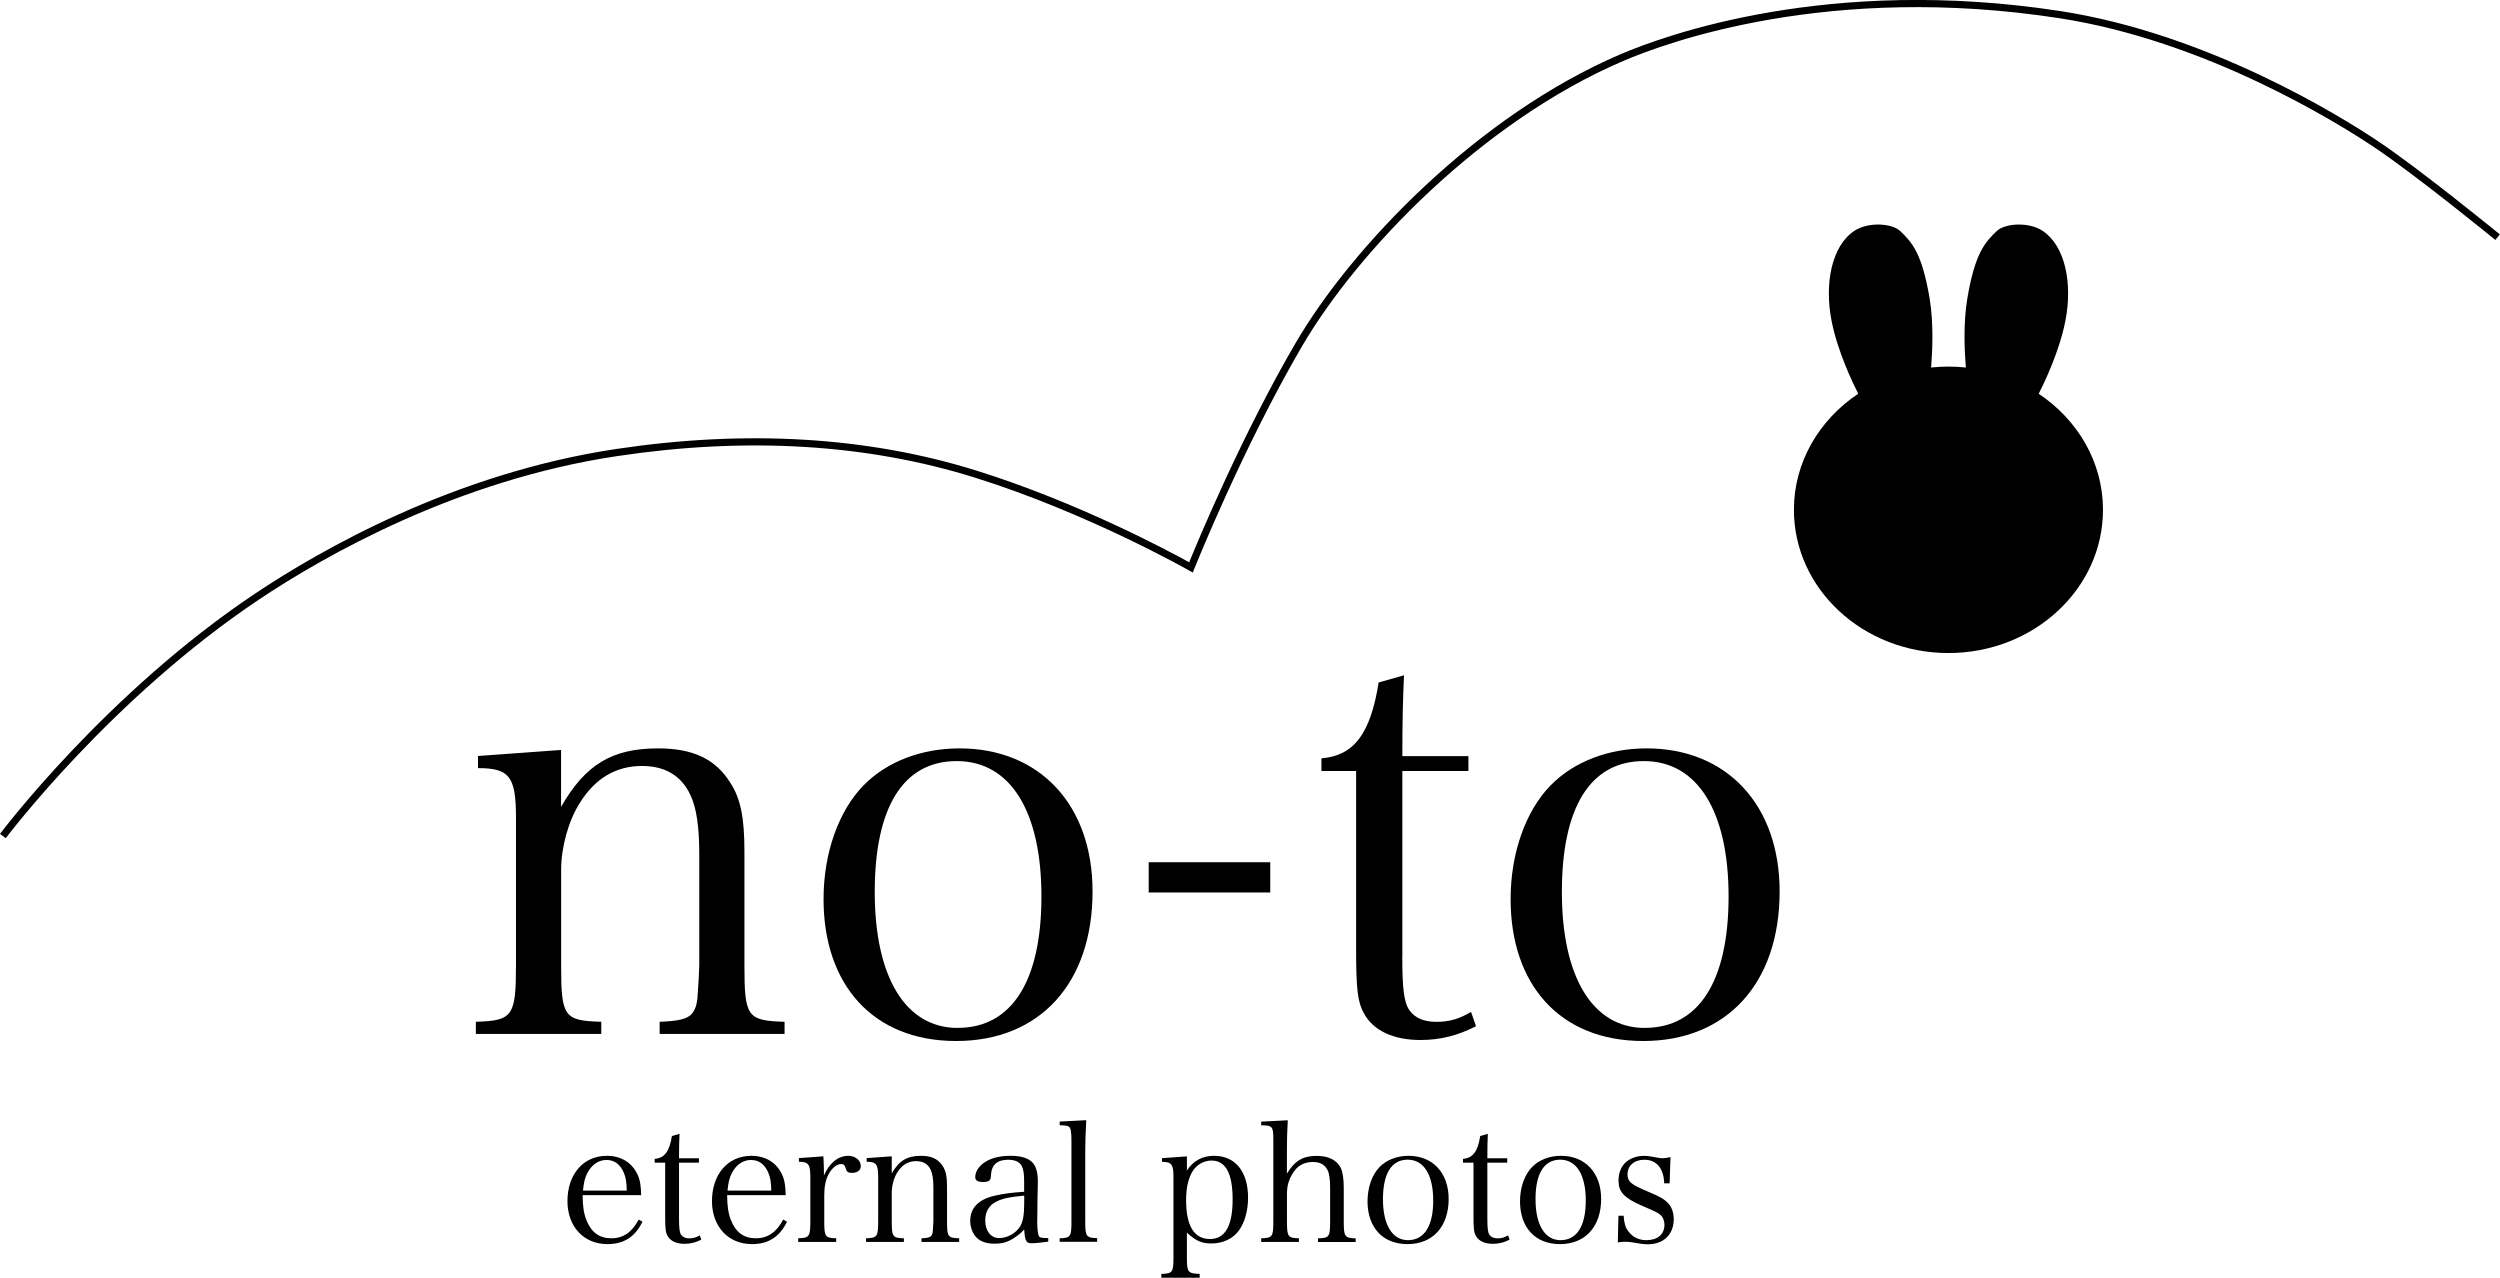
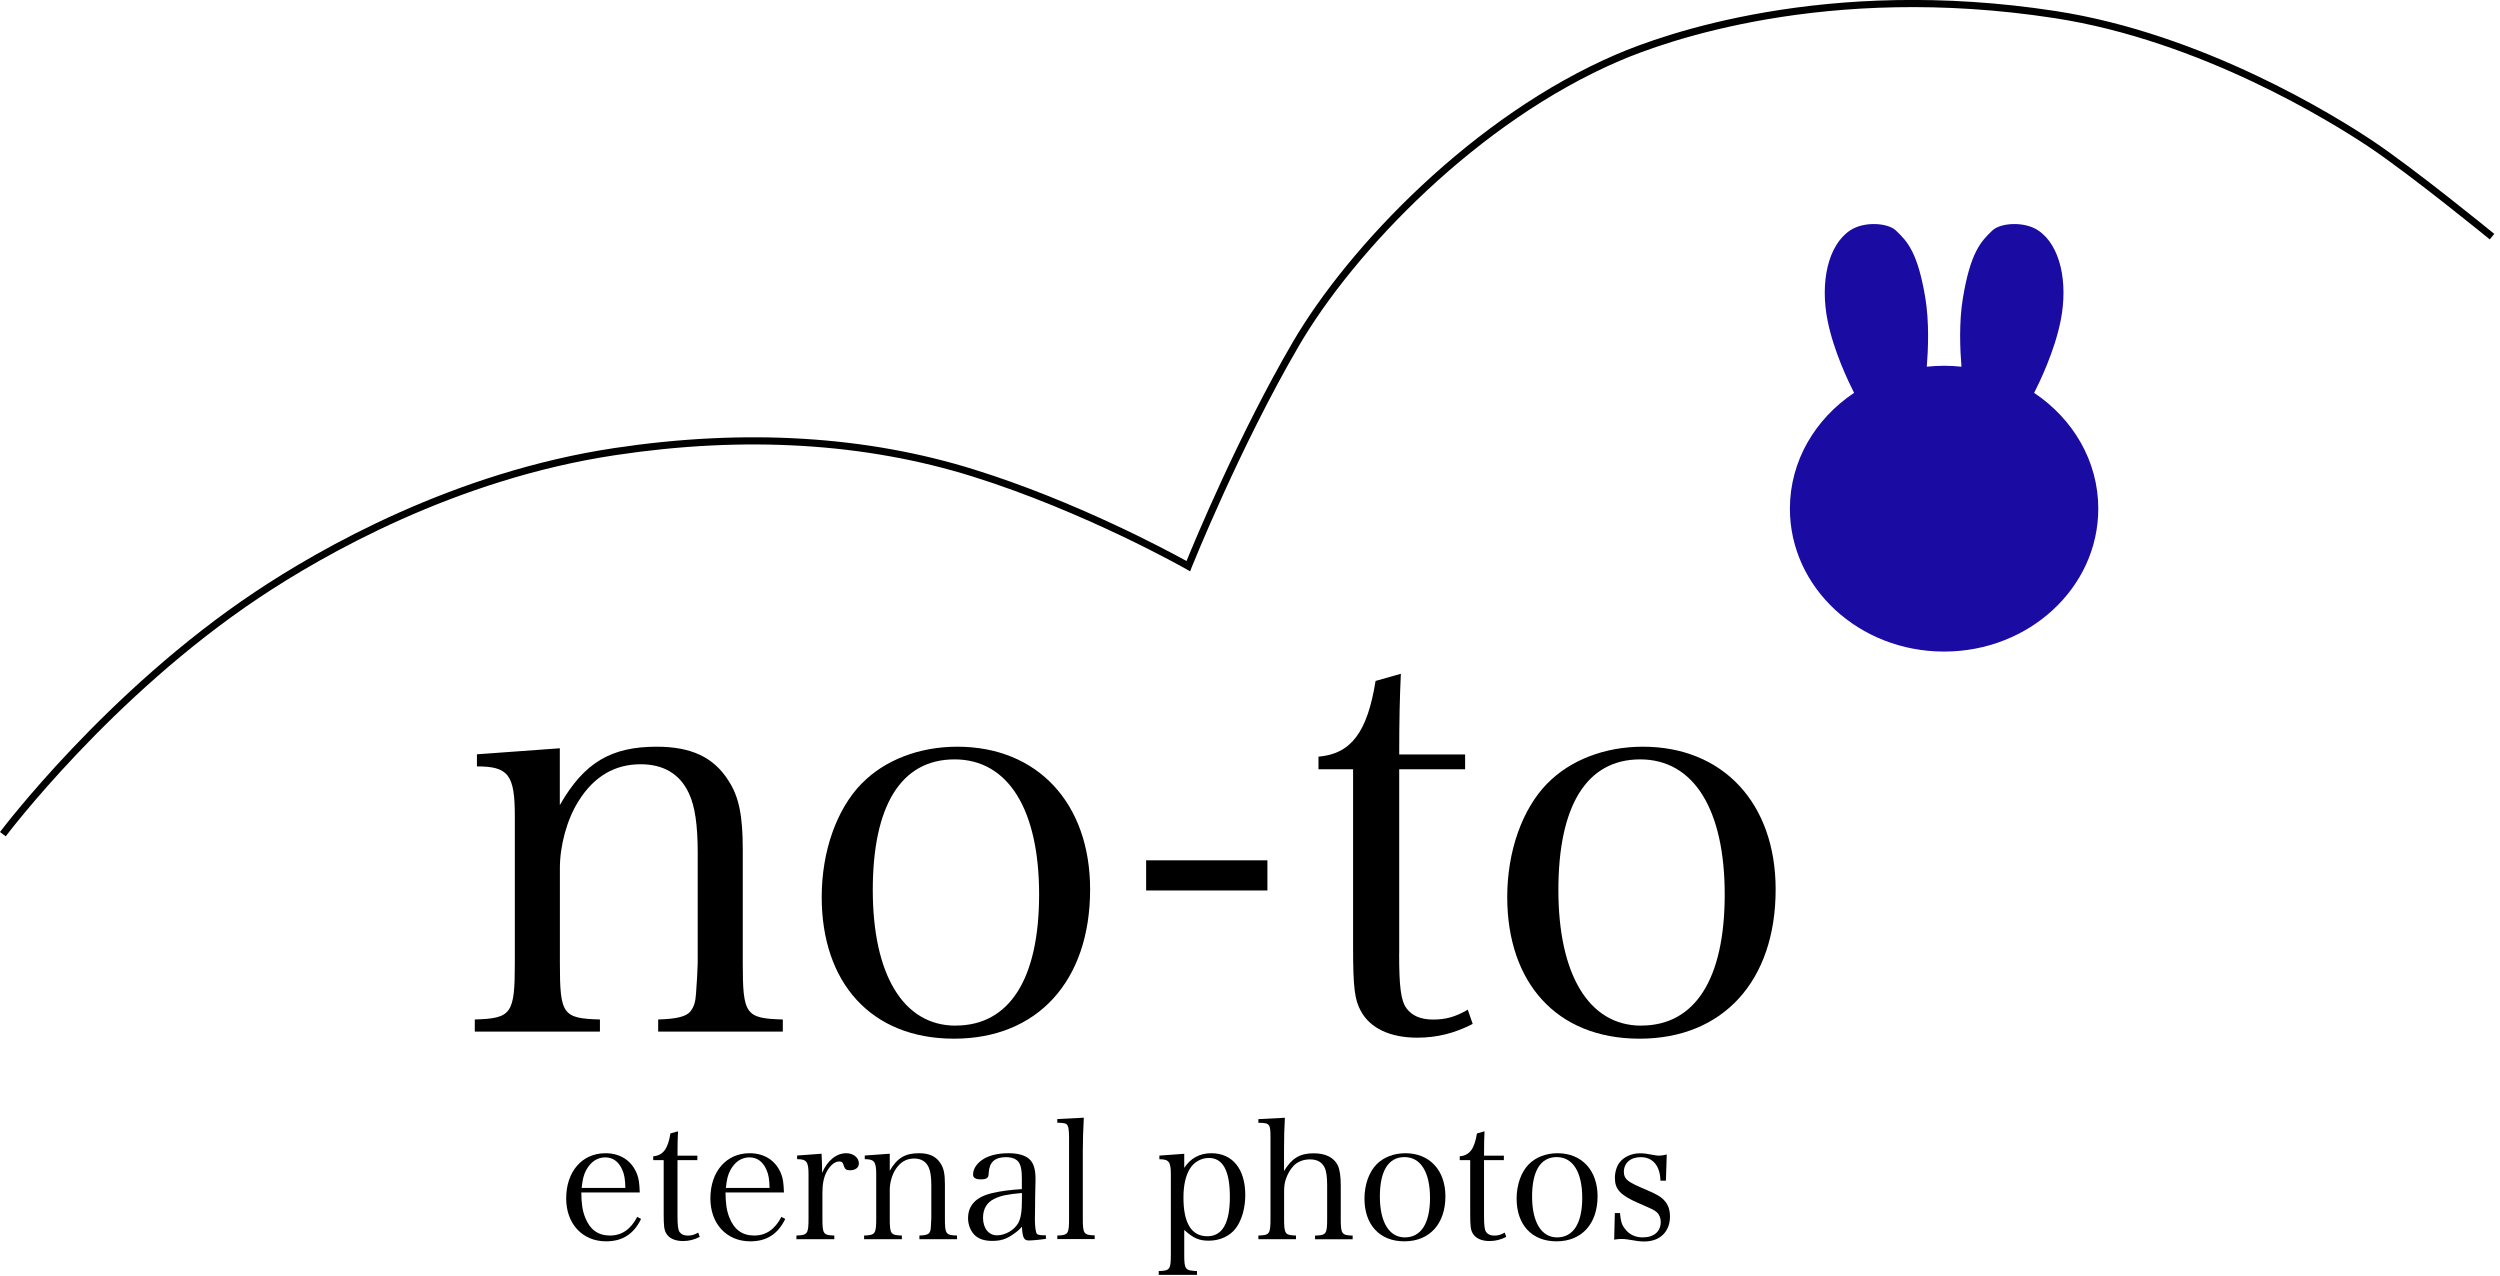
- <svg xmlns="http://www.w3.org/2000/svg" id="_レイヤー_2" data-name="レイヤー 2" viewBox="0 0 348.22 177.96">
-   <defs>
-     <style>
-       .cls-1 {
-         fill: #000;
-         stroke-width: 0px;
-       }
-     </style>
-   </defs>
-   <g id="_レイヤー_1-2" data-name="レイヤー 1">
-     <g>
-       <path class="cls-1" d="M.8,116.75l-.8-.6c.15-.2,14.79-19.64,35.62-33.53,9.07-6.05,27.65-16.7,50.2-20.08,18.19-2.73,35.09-1.71,50.22,3.02,14.19,4.43,26.96,11.3,29.6,12.76,1.2-2.95,7.34-17.72,14.82-30.54,7.8-13.37,25.28-31.66,45.23-40.21,6.23-2.67,29.05-10.99,61.27-6.03,20.61,3.17,39.04,14.64,44.2,18.08,5.95,3.97,16.93,12.94,17.04,13.03l-.63.77c-.11-.09-11.05-9.03-16.96-12.97-5.12-3.41-23.39-14.78-43.8-17.92-31.96-4.92-54.56,3.32-60.73,5.97-19.74,8.46-37.05,26.56-44.76,39.79-8.27,14.18-14.9,30.77-14.97,30.93l-.21.54-.5-.29c-.14-.08-14.14-8.03-29.9-12.96-14.99-4.68-31.74-5.69-49.78-2.98-22.36,3.35-40.8,13.92-49.8,19.92C15.49,97.25.95,116.56.8,116.75Z" />
-       <path class="cls-1" d="M283.97,54.84c.75-1.47,2.85-5.81,3.7-10.08,1.05-5.25,0-10.5-3.15-12.6-1.95-1.3-5.25-1.05-6.37,0-1.67,1.57-3.08,3.15-4.13,9.45-.57,3.39-.39,7.29-.2,9.58-.79-.08-1.6-.13-2.42-.13s-1.62.05-2.42.13c.19-2.29.36-6.19-.2-9.58-1.05-6.3-2.46-7.88-4.13-9.45-1.12-1.05-4.41-1.3-6.37,0-3.15,2.1-4.2,7.35-3.15,12.6.85,4.27,2.95,8.61,3.7,10.08-5.42,3.62-8.96,9.51-8.96,16.17,0,11.02,9.64,19.95,21.52,19.95s21.53-8.93,21.53-19.95c0-6.66-3.54-12.55-8.96-16.17Z" />
-       <g>
-         <path class="cls-1" d="M78.17,112.36c3.37-5.9,7.13-8.12,13.49-8.12,4.83,0,7.97,1.46,10.04,4.75,1.46,2.22,1.99,4.9,1.99,9.58v15.86c0,7.2.38,7.74,5.59,7.89v1.69h-17.4v-1.69c2.53-.08,3.91-.38,4.52-1.15.46-.61.69-1.23.77-2.53.08-.84.23-3.68.23-4.21v-15.4c0-3.83-.38-6.51-1.23-8.28-1.23-2.68-3.52-4.06-6.74-4.06-3.6,0-6.51,1.69-8.66,5.13-1.61,2.53-2.61,6.21-2.61,9.35v13.26c0,7.2.38,7.74,5.59,7.89v1.69h-17.47v-1.69c5.13-.15,5.59-.77,5.59-7.89v-20.54c0-5.75-.92-6.9-5.29-6.9v-1.69l11.57-.84v7.89Z" />
-         <path class="cls-1" d="M120.31,109.37c3.22-3.29,8.05-5.13,13.33-5.13,11.19,0,18.54,7.89,18.54,19.92,0,12.8-7.36,20.84-19,20.84s-18.47-7.89-18.47-19.77c0-6.36,2.07-12.26,5.59-15.86ZM133.41,143.17c7.51,0,11.65-6.51,11.65-18.31s-4.29-18.85-11.8-18.85-11.42,6.51-11.42,18.24,4.21,18.93,11.57,18.93Z" />
-         <path class="cls-1" d="M160,120.1h16.93v4.21h-16.93v-4.21Z" />
-         <path class="cls-1" d="M195.32,133.13c0,4.52.23,6.51,1,7.59.77,1.07,1.99,1.61,3.75,1.61s3.14-.38,4.83-1.38l.69,1.99c-2.53,1.3-4.98,1.92-7.74,1.92-3.75,0-6.59-1.3-7.89-3.75-.84-1.53-1.07-3.22-1.07-8.89v-24.83h-4.83v-1.76c4.52-.38,6.82-3.37,7.97-10.57l3.53-1c-.15,3.29-.23,6.21-.23,11.26h9.2v2.07h-9.2v25.75Z" />
-         <path class="cls-1" d="M216.01,109.37c3.22-3.29,8.05-5.13,13.33-5.13,11.19,0,18.54,7.89,18.54,19.92,0,12.8-7.36,20.84-19,20.84s-18.47-7.89-18.47-19.77c0-6.36,2.07-12.26,5.59-15.86ZM229.12,143.17c7.51,0,11.65-6.51,11.65-18.31s-4.29-18.85-11.8-18.85-11.42,6.51-11.42,18.24,4.21,18.93,11.57,18.93Z" />
-       </g>
-       <g>
-         <path class="cls-1" d="M81.15,166.47c.02,1.6.16,2.52.53,3.47.67,1.71,1.8,2.54,3.47,2.54s2.89-.86,3.81-2.61l.53.3c-1.04,2.13-2.61,3.12-4.88,3.12-3.31,0-5.57-2.45-5.57-5.99,0-3.75,2.22-6.31,5.48-6.31,2.1,0,3.7,1.06,4.42,2.94.23.62.32,1.18.37,2.54h-8.16ZM87.3,165.85c-.02-1.22-.14-1.9-.44-2.57-.51-1.13-1.29-1.71-2.38-1.71s-2.03.62-2.66,1.8c-.35.67-.49,1.27-.62,2.47h6.1Z" />
-         <path class="cls-1" d="M94.58,169.71c0,1.36.07,1.97.3,2.29.23.32.6.49,1.13.49s.95-.12,1.46-.42l.21.6c-.76.39-1.5.58-2.33.58-1.13,0-1.99-.39-2.38-1.13-.25-.46-.32-.97-.32-2.68v-7.49h-1.46v-.53c1.36-.12,2.06-1.02,2.4-3.19l1.06-.3c-.05.99-.07,1.87-.07,3.4h2.77v.62h-2.77v7.77Z" />
-         <path class="cls-1" d="M101.28,166.47c.02,1.6.16,2.52.53,3.47.67,1.71,1.8,2.54,3.47,2.54s2.89-.86,3.81-2.61l.53.3c-1.04,2.13-2.61,3.12-4.88,3.12-3.31,0-5.57-2.45-5.57-5.99,0-3.75,2.22-6.31,5.48-6.31,2.1,0,3.7,1.06,4.42,2.94.23.62.32,1.18.37,2.54h-8.16ZM107.43,165.85c-.02-1.22-.14-1.9-.44-2.57-.51-1.13-1.29-1.71-2.38-1.71s-2.03.62-2.66,1.8c-.35.67-.49,1.27-.62,2.47h6.1Z" />
-         <path class="cls-1" d="M114.69,161.06c.05,1.16.07,1.46.07,1.94v.74c.76-1.76,2.01-2.75,3.38-2.75.99,0,1.76.62,1.76,1.43,0,.58-.49.95-1.23.95-.51,0-.72-.14-.86-.58-.14-.51-.28-.65-.65-.65-.6,0-1.25.51-1.73,1.39-.42.76-.62,1.71-.62,2.94v3.63c0,2.17.12,2.33,1.66,2.38v.51h-5.29v-.51c1.55-.05,1.69-.23,1.69-2.38v-6.2c0-1.73-.28-2.08-1.59-2.08v-.51l3.42-.25Z" />
-         <path class="cls-1" d="M124.21,163.44c1.02-1.78,2.15-2.45,4.07-2.45,1.46,0,2.4.44,3.03,1.43.44.67.6,1.48.6,2.89v4.79c0,2.17.12,2.33,1.69,2.38v.51h-5.25v-.51c.76-.02,1.18-.12,1.36-.35.14-.18.21-.37.23-.76.02-.25.07-1.11.07-1.27v-4.65c0-1.16-.12-1.96-.37-2.5-.37-.81-1.06-1.22-2.03-1.22-1.09,0-1.96.51-2.61,1.55-.49.76-.79,1.87-.79,2.82v4c0,2.17.12,2.33,1.69,2.38v.51h-5.27v-.51c1.55-.05,1.69-.23,1.69-2.38v-6.2c0-1.73-.28-2.08-1.6-2.08v-.51l3.49-.25v2.38Z" />
-         <path class="cls-1" d="M146.01,172.94c-.9.14-1.92.23-2.38.23-.69,0-.88-.37-.97-1.92-.37.42-.67.67-1.13.99-1.02.74-1.83.99-3.01.99-1.02,0-1.78-.23-2.36-.72-.62-.55-1.02-1.48-1.02-2.45,0-1.83,1.16-3,3.4-3.51,1.2-.28,2.43-.44,4.11-.55v-1.46c0-1.06-.09-1.62-.32-2.1-.3-.6-.95-.9-1.9-.9-1.53,0-2.31.69-2.4,2.13-.02.49-.07.65-.25.79-.16.12-.46.18-.81.18-.79,0-1.13-.21-1.13-.69,0-.83.6-1.66,1.57-2.22.88-.49,2.01-.74,3.38-.74,1.48,0,2.54.35,3.1,1.02.46.58.67,1.34.67,2.61q0,.07-.05,2.33l-.02,2.2-.02,1.06c0,.97.12,1.8.25,1.99s.42.25,1.29.25v.49ZM142.66,166.54c-2.06.19-2.96.37-3.88.83-1.02.49-1.55,1.41-1.55,2.63,0,1.46.79,2.45,1.94,2.45s2.38-.69,2.96-1.69c.37-.65.53-1.62.53-3.14v-1.09Z" />
-         <path class="cls-1" d="M147.6,172.48c1.53-.05,1.64-.23,1.64-2.38v-11.26c0-1.13-.09-1.69-.35-1.9-.16-.14-.51-.19-1.29-.21v-.51l3.7-.19c-.09,1.55-.14,3.4-.14,4.62v9.43c0,2.15.12,2.33,1.66,2.38v.51h-5.22v-.51Z" />
-         <path class="cls-1" d="M165.31,163.05c.88-1.36,2.17-2.06,3.79-2.06,2.96,0,4.74,2.2,4.74,5.83,0,1.8-.46,3.45-1.29,4.6-.83,1.13-2.24,1.78-3.81,1.78-1.36,0-2.15-.35-3.42-1.5v3.38c0,2.15.12,2.29,1.78,2.36v.53h-5.34v-.53c1.57-.05,1.69-.21,1.69-2.36v-11.17c0-1.73-.28-2.08-1.6-2.08v-.51l3.47-.25v1.99ZM168.55,172.58c2.1,0,3.14-1.85,3.14-5.5s-.97-5.43-2.94-5.43c-1.06,0-2.08.58-2.64,1.5-.6.99-.9,2.31-.9,4.04,0,3.58,1.13,5.39,3.33,5.39Z" />
-         <path class="cls-1" d="M179.25,163.47c1.09-1.78,2.22-2.47,4.12-2.47,1.69,0,2.82.58,3.38,1.67.28.58.42,1.55.42,2.82v4.62c0,2.15.12,2.33,1.66,2.38v.51h-5.25v-.51c1.57-.05,1.69-.21,1.69-2.38v-4.65c0-1.18-.12-2.03-.37-2.5-.37-.74-1.04-1.11-2.03-1.11-.92,0-1.73.32-2.29.9-.46.49-.86,1.18-1.09,1.9-.16.51-.23.97-.23,1.73v3.72c0,2.17.12,2.33,1.66,2.38v.51h-5.25v-.51c1.57-.05,1.69-.21,1.69-2.38v-11.26c0-1.96-.09-2.08-1.69-2.1v-.51l3.7-.19c-.09,1.76-.12,2.61-.12,4.62v2.8Z" />
-         <path class="cls-1" d="M192.17,162.54c.97-.99,2.43-1.55,4.02-1.55,3.38,0,5.59,2.38,5.59,6.01,0,3.86-2.22,6.29-5.73,6.29s-5.57-2.38-5.57-5.96c0-1.92.62-3.7,1.69-4.79ZM196.12,172.74c2.26,0,3.51-1.96,3.51-5.52s-1.29-5.69-3.56-5.69-3.44,1.96-3.44,5.5,1.27,5.71,3.49,5.71Z" />
-         <path class="cls-1" d="M207.17,169.71c0,1.36.07,1.97.3,2.29.23.32.6.49,1.13.49s.95-.12,1.46-.42l.21.6c-.76.39-1.5.58-2.33.58-1.13,0-1.99-.39-2.38-1.13-.25-.46-.32-.97-.32-2.68v-7.49h-1.46v-.53c1.36-.12,2.06-1.02,2.4-3.19l1.06-.3c-.05.99-.07,1.87-.07,3.4h2.77v.62h-2.77v7.77Z" />
-         <path class="cls-1" d="M213.41,162.54c.97-.99,2.43-1.55,4.02-1.55,3.38,0,5.59,2.38,5.59,6.01,0,3.86-2.22,6.29-5.73,6.29s-5.57-2.38-5.57-5.96c0-1.92.62-3.7,1.69-4.79ZM217.37,172.74c2.26,0,3.51-1.96,3.51-5.52s-1.29-5.69-3.56-5.69-3.44,1.96-3.44,5.5,1.27,5.71,3.49,5.71Z" />
-         <path class="cls-1" d="M225.43,169.34h.72c.09,1.09.25,1.64.65,2.15.6.83,1.46,1.25,2.52,1.25,1.57,0,2.52-.81,2.52-2.17,0-.53-.21-1.04-.55-1.34-.42-.35-.49-.37-2.59-1.29-2.5-1.09-3.26-1.92-3.26-3.49,0-.81.23-1.59.62-2.13.62-.83,1.71-1.32,2.87-1.32.6,0,.9.05,2.15.28.19.02.35.05.49.05.28,0,.65-.05,1.11-.16l-.12,3.65h-.76c-.05-2.06-1.06-3.28-2.75-3.28-1.43,0-2.36.81-2.36,2.06,0,.53.21.95.62,1.25.44.32.88.55,2.4,1.2,1.55.65,2.13.99,2.66,1.57.49.53.76,1.29.76,2.2,0,2.13-1.41,3.49-3.58,3.49-.65,0-.95-.05-2.31-.28-.32-.05-.6-.07-.86-.07s-.58.02-1.04.09l.09-3.7Z" />
-       </g>
-     </g>
-   </g>
+ <svg xmlns="http://www.w3.org/2000/svg" width="349" height="178" viewBox="0 0 349 178" fill="none">
+   <path d="M0.8 116.75L0 116.15C0.15 115.95 14.79 96.51 35.62 82.62C44.69 76.57 63.27 65.92 85.82 62.54C104.01 59.81 120.91 60.83 136.04 65.56C150.23 69.99 163 76.86 165.64 78.32C166.84 75.37 172.98 60.6 180.46 47.78C188.26 34.41 205.74 16.12 225.69 7.57C231.92 4.9 254.74 -3.42 286.96 1.54C307.57 4.71 326 16.18 331.16 19.62C337.11 23.59 348.09 32.56 348.2 32.65L347.57 33.42C347.46 33.33 336.52 24.39 330.61 20.45C325.49 17.04 307.22 5.67 286.81 2.53C254.85 -2.39 232.25 5.85 226.08 8.5C206.34 16.96 189.03 35.06 181.32 48.29C173.05 62.47 166.42 79.06 166.35 79.22L166.14 79.76L165.64 79.47C165.5 79.39 151.5 71.44 135.74 66.51C120.75 61.83 104 60.82 85.96 63.53C63.6 66.88 45.16 77.45 36.16 83.45C15.49 97.25 0.95 116.56 0.8 116.75Z" fill="black" />
+   <path d="M283.97 54.84C284.72 53.37 286.82 49.03 287.67 44.76C288.72 39.51 287.67 34.26 284.52 32.16C282.57 30.86 279.27 31.11 278.15 32.16C276.48 33.73 275.07 35.31 274.02 41.61C273.45 45 273.63 48.9 273.82 51.19C273.03 51.11 272.22 51.06 271.4 51.06C270.58 51.06 269.78 51.11 268.98 51.19C269.17 48.9 269.34 45 268.78 41.61C267.73 35.31 266.32 33.73 264.65 32.16C263.53 31.11 260.24 30.86 258.28 32.16C255.13 34.26 254.08 39.51 255.13 44.76C255.98 49.03 258.08 53.37 258.83 54.84C253.41 58.46 249.87 64.35 249.87 71.01C249.87 82.03 259.51 90.96 271.39 90.96C283.27 90.96 292.92 82.03 292.92 71.01C292.92 64.35 289.38 58.46 283.96 54.84H283.97Z" fill="#1A0CA3" />
+   <path d="M78.17 112.36C81.54 106.46 85.3 104.24 91.66 104.24C96.49 104.24 99.63 105.7 101.7 108.99C103.16 111.21 103.69 113.89 103.69 118.57V134.43C103.69 141.63 104.07 142.17 109.28 142.32V144.01H91.88V142.32C94.41 142.24 95.79 141.94 96.4 141.17C96.86 140.56 97.09 139.94 97.17 138.64C97.25 137.8 97.4 134.96 97.4 134.43V119.03C97.4 115.2 97.02 112.52 96.17 110.75C94.94 108.07 92.65 106.69 89.43 106.69C85.83 106.69 82.92 108.38 80.77 111.82C79.16 114.35 78.16 118.03 78.16 121.17V134.43C78.16 141.63 78.54 142.17 83.75 142.32V144.01H66.28V142.32C71.41 142.17 71.87 141.55 71.87 134.43V113.89C71.87 108.14 70.95 106.99 66.58 106.99V105.3L78.15 104.46V112.35L78.17 112.36Z" fill="black" />
+   <path d="M120.31 109.37C123.53 106.08 128.36 104.24 133.64 104.24C144.83 104.24 152.18 112.13 152.18 124.16C152.18 136.96 144.82 145 133.18 145C121.54 145 114.71 137.11 114.71 125.23C114.71 118.87 116.78 112.97 120.3 109.37H120.31ZM133.41 143.17C140.92 143.17 145.06 136.66 145.06 124.86C145.06 113.06 140.77 106.01 133.26 106.01C125.75 106.01 121.84 112.52 121.84 124.25C121.84 135.98 126.05 143.18 133.41 143.18V143.17Z" fill="black" />
+   <path d="M160 120.1H176.93V124.31H160V120.1Z" fill="black" />
+   <path d="M195.32 133.13C195.32 137.65 195.55 139.64 196.32 140.72C197.09 141.79 198.31 142.33 200.07 142.33C201.83 142.33 203.21 141.95 204.9 140.95L205.59 142.94C203.06 144.24 200.61 144.86 197.85 144.86C194.1 144.86 191.26 143.56 189.96 141.11C189.12 139.58 188.89 137.89 188.89 132.22V107.39H184.06V105.63C188.58 105.25 190.88 102.26 192.03 95.06L195.56 94.06C195.41 97.35 195.33 100.27 195.33 105.32H204.53V107.39H195.33V133.14L195.32 133.13Z" fill="black" />
+   <path d="M216.01 109.37C219.23 106.08 224.06 104.24 229.34 104.24C240.53 104.24 247.88 112.13 247.88 124.16C247.88 136.96 240.52 145 228.88 145C217.24 145 210.41 137.11 210.41 125.23C210.41 118.87 212.48 112.97 216 109.37H216.01ZM229.12 143.17C236.63 143.17 240.77 136.66 240.77 124.86C240.77 113.06 236.48 106.01 228.97 106.01C221.46 106.01 217.55 112.52 217.55 124.25C217.55 135.98 221.76 143.18 229.12 143.18V143.17Z" fill="black" />
+   <path d="M81.15 166.47C81.17 168.07 81.31 168.99 81.68 169.94C82.35 171.65 83.48 172.48 85.15 172.48C86.82 172.48 88.04 171.62 88.96 169.87L89.49 170.17C88.45 172.3 86.88 173.29 84.61 173.29C81.3 173.29 79.04 170.84 79.04 167.3C79.04 163.55 81.26 160.99 84.52 160.99C86.62 160.99 88.22 162.05 88.94 163.93C89.17 164.55 89.26 165.11 89.31 166.47H81.15ZM87.3 165.85C87.28 164.63 87.16 163.95 86.86 163.28C86.35 162.15 85.57 161.57 84.48 161.57C83.39 161.57 82.45 162.19 81.82 163.37C81.47 164.04 81.33 164.64 81.2 165.84H87.3V165.85Z" fill="black" />
+   <path d="M94.58 169.71C94.58 171.07 94.65 171.68 94.88 172C95.11 172.32 95.48 172.49 96.01 172.49C96.54 172.49 96.96 172.37 97.47 172.07L97.68 172.67C96.92 173.06 96.18 173.25 95.35 173.25C94.22 173.25 93.36 172.86 92.97 172.12C92.72 171.66 92.65 171.15 92.65 169.44V161.95H91.19V161.42C92.55 161.3 93.25 160.4 93.59 158.23L94.65 157.93C94.6 158.92 94.58 159.8 94.58 161.33H97.35V161.95H94.58V169.72V169.71Z" fill="black" />
+   <path d="M101.28 166.47C101.3 168.07 101.44 168.99 101.81 169.94C102.48 171.65 103.61 172.48 105.28 172.48C106.95 172.48 108.17 171.62 109.09 169.87L109.62 170.17C108.58 172.3 107.01 173.29 104.74 173.29C101.43 173.29 99.17 170.84 99.17 167.3C99.17 163.55 101.39 160.99 104.65 160.99C106.75 160.99 108.35 162.05 109.07 163.93C109.3 164.55 109.39 165.11 109.44 166.47H101.28ZM107.43 165.85C107.41 164.63 107.29 163.95 106.99 163.28C106.48 162.15 105.7 161.57 104.61 161.57C103.52 161.57 102.58 162.19 101.95 163.37C101.6 164.04 101.46 164.64 101.33 165.84H107.43V165.85Z" fill="black" />
+   <path d="M114.69 161.06C114.74 162.22 114.76 162.52 114.76 163V163.74C115.52 161.98 116.77 160.99 118.14 160.99C119.13 160.99 119.9 161.61 119.9 162.42C119.9 163 119.41 163.37 118.67 163.37C118.16 163.37 117.95 163.23 117.81 162.79C117.67 162.28 117.53 162.14 117.16 162.14C116.56 162.14 115.91 162.65 115.43 163.53C115.01 164.29 114.81 165.24 114.81 166.47V170.1C114.81 172.27 114.93 172.43 116.47 172.48V172.99H111.18V172.48C112.73 172.43 112.87 172.25 112.87 170.1V163.9C112.87 162.17 112.59 161.82 111.28 161.82V161.31L114.7 161.06H114.69Z" fill="black" />
+   <path d="M124.21 163.44C125.23 161.66 126.36 160.99 128.28 160.99C129.74 160.99 130.68 161.43 131.31 162.42C131.75 163.09 131.91 163.9 131.91 165.31V170.1C131.91 172.27 132.03 172.43 133.6 172.48V172.99H128.35V172.48C129.11 172.46 129.53 172.36 129.71 172.13C129.85 171.95 129.92 171.76 129.94 171.37C129.96 171.12 130.01 170.26 130.01 170.1V165.45C130.01 164.29 129.89 163.49 129.64 162.95C129.27 162.14 128.58 161.73 127.61 161.73C126.52 161.73 125.65 162.24 125 163.28C124.51 164.04 124.21 165.15 124.21 166.1V170.1C124.21 172.27 124.33 172.43 125.9 172.48V172.99H120.63V172.48C122.18 172.43 122.32 172.25 122.32 170.1V163.9C122.32 162.17 122.04 161.82 120.72 161.82V161.31L124.21 161.06V163.44Z" fill="black" />
+   <path d="M146.01 172.94C145.11 173.08 144.09 173.17 143.63 173.17C142.94 173.17 142.75 172.8 142.66 171.25C142.29 171.67 141.99 171.92 141.53 172.24C140.51 172.98 139.7 173.23 138.52 173.23C137.5 173.23 136.74 173 136.16 172.51C135.54 171.96 135.14 171.03 135.14 170.06C135.14 168.23 136.3 167.06 138.54 166.55C139.74 166.27 140.97 166.11 142.65 166V164.54C142.65 163.48 142.56 162.92 142.33 162.44C142.03 161.84 141.38 161.54 140.43 161.54C138.9 161.54 138.12 162.23 138.03 163.67C138.01 164.16 137.96 164.32 137.78 164.46C137.62 164.58 137.32 164.64 136.97 164.64C136.18 164.64 135.84 164.43 135.84 163.95C135.84 163.12 136.44 162.29 137.41 161.73C138.29 161.24 139.42 160.99 140.79 160.99C142.27 160.99 143.33 161.34 143.89 162.01C144.35 162.59 144.56 163.35 144.56 164.62C144.56 164.667 144.543 165.444 144.51 166.95L144.49 169.15L144.47 170.21C144.47 171.18 144.59 172.01 144.72 172.2C144.85 172.39 145.14 172.45 146.01 172.45V172.94ZM142.66 166.54C140.6 166.73 139.7 166.91 138.78 167.37C137.76 167.86 137.23 168.78 137.23 170C137.23 171.46 138.02 172.45 139.17 172.45C140.32 172.45 141.55 171.76 142.13 170.76C142.5 170.11 142.66 169.14 142.66 167.62V166.53V166.54Z" fill="black" />
+   <path d="M147.6 172.48C149.13 172.43 149.24 172.25 149.24 170.1V158.84C149.24 157.71 149.15 157.15 148.89 156.94C148.73 156.8 148.38 156.75 147.6 156.73V156.22L151.3 156.03C151.21 157.58 151.16 159.43 151.16 160.65V170.08C151.16 172.23 151.28 172.41 152.82 172.46V172.97H147.6V172.46V172.48Z" fill="black" />
+   <path d="M165.31 163.05C166.19 161.69 167.48 160.99 169.1 160.99C172.06 160.99 173.84 163.19 173.84 166.82C173.84 168.62 173.38 170.27 172.55 171.42C171.72 172.55 170.31 173.2 168.74 173.2C167.38 173.2 166.59 172.85 165.32 171.7V175.08C165.32 177.23 165.44 177.37 167.1 177.44V177.97H161.76V177.44C163.33 177.39 163.45 177.23 163.45 175.08V163.91C163.45 162.18 163.17 161.83 161.85 161.83V161.32L165.32 161.07V163.06L165.31 163.05ZM168.55 172.58C170.65 172.58 171.69 170.73 171.69 167.08C171.69 163.43 170.72 161.65 168.75 161.65C167.69 161.65 166.67 162.23 166.11 163.15C165.51 164.14 165.21 165.46 165.21 167.19C165.21 170.77 166.34 172.58 168.54 172.58H168.55Z" fill="black" />
+   <path d="M179.25 163.47C180.34 161.69 181.47 161 183.37 161C185.06 161 186.19 161.58 186.75 162.67C187.03 163.25 187.17 164.22 187.17 165.49V170.11C187.17 172.26 187.29 172.44 188.83 172.49V173H183.58V172.49C185.15 172.44 185.27 172.28 185.27 170.11V165.46C185.27 164.28 185.15 163.43 184.9 162.96C184.53 162.22 183.86 161.85 182.87 161.85C181.95 161.85 181.14 162.17 180.58 162.75C180.12 163.24 179.72 163.93 179.49 164.65C179.33 165.16 179.26 165.62 179.26 166.38V170.1C179.26 172.27 179.38 172.43 180.92 172.48V172.99H175.67V172.48C177.24 172.43 177.36 172.27 177.36 170.1V158.84C177.36 156.88 177.27 156.76 175.67 156.74V156.23L179.37 156.04C179.28 157.8 179.25 158.65 179.25 160.66V163.46V163.47Z" fill="black" />
+   <path d="M192.17 162.54C193.14 161.55 194.6 160.99 196.19 160.99C199.57 160.99 201.78 163.37 201.78 167C201.78 170.86 199.56 173.29 196.05 173.29C192.54 173.29 190.48 170.91 190.48 167.33C190.48 165.41 191.1 163.63 192.17 162.54ZM196.12 172.74C198.38 172.74 199.63 170.78 199.63 167.22C199.63 163.66 198.34 161.53 196.07 161.53C193.8 161.53 192.63 163.49 192.63 167.03C192.63 170.57 193.9 172.74 196.12 172.74Z" fill="black" />
+   <path d="M207.17 169.71C207.17 171.07 207.24 171.68 207.47 172C207.7 172.32 208.07 172.49 208.6 172.49C209.13 172.49 209.55 172.37 210.06 172.07L210.27 172.67C209.51 173.06 208.77 173.25 207.94 173.25C206.81 173.25 205.95 172.86 205.56 172.12C205.31 171.66 205.24 171.15 205.24 169.44V161.95H203.78V161.42C205.14 161.3 205.84 160.4 206.18 158.23L207.24 157.93C207.19 158.92 207.17 159.8 207.17 161.33H209.94V161.95H207.17V169.72V169.71Z" fill="black" />
+   <path d="M213.41 162.54C214.38 161.55 215.84 160.99 217.43 160.99C220.81 160.99 223.02 163.37 223.02 167C223.02 170.86 220.8 173.29 217.29 173.29C213.78 173.29 211.72 170.91 211.72 167.33C211.72 165.41 212.34 163.63 213.41 162.54ZM217.37 172.74C219.63 172.74 220.88 170.78 220.88 167.22C220.88 163.66 219.59 161.53 217.32 161.53C215.05 161.53 213.88 163.49 213.88 167.03C213.88 170.57 215.15 172.74 217.37 172.74Z" fill="black" />
+   <path d="M225.43 169.34H226.15C226.24 170.43 226.4 170.98 226.8 171.49C227.4 172.32 228.26 172.74 229.32 172.74C230.89 172.74 231.84 171.93 231.84 170.57C231.84 170.04 231.63 169.53 231.29 169.23C230.87 168.88 230.8 168.86 228.7 167.94C226.2 166.85 225.44 166.02 225.44 164.45C225.44 163.64 225.67 162.86 226.06 162.32C226.68 161.49 227.77 161 228.93 161C229.53 161 229.83 161.05 231.08 161.28C231.27 161.3 231.43 161.33 231.57 161.33C231.85 161.33 232.22 161.28 232.68 161.17L232.56 164.82H231.8C231.75 162.76 230.74 161.54 229.05 161.54C227.62 161.54 226.69 162.35 226.69 163.6C226.69 164.13 226.9 164.55 227.31 164.85C227.75 165.17 228.19 165.4 229.71 166.05C231.26 166.7 231.84 167.04 232.37 167.62C232.86 168.15 233.13 168.91 233.13 169.82C233.13 171.95 231.72 173.31 229.55 173.31C228.9 173.31 228.6 173.26 227.24 173.03C226.92 172.98 226.64 172.96 226.38 172.96C226.12 172.96 225.8 172.98 225.34 173.05L225.43 169.35V169.34Z" fill="black" />
</svg>
